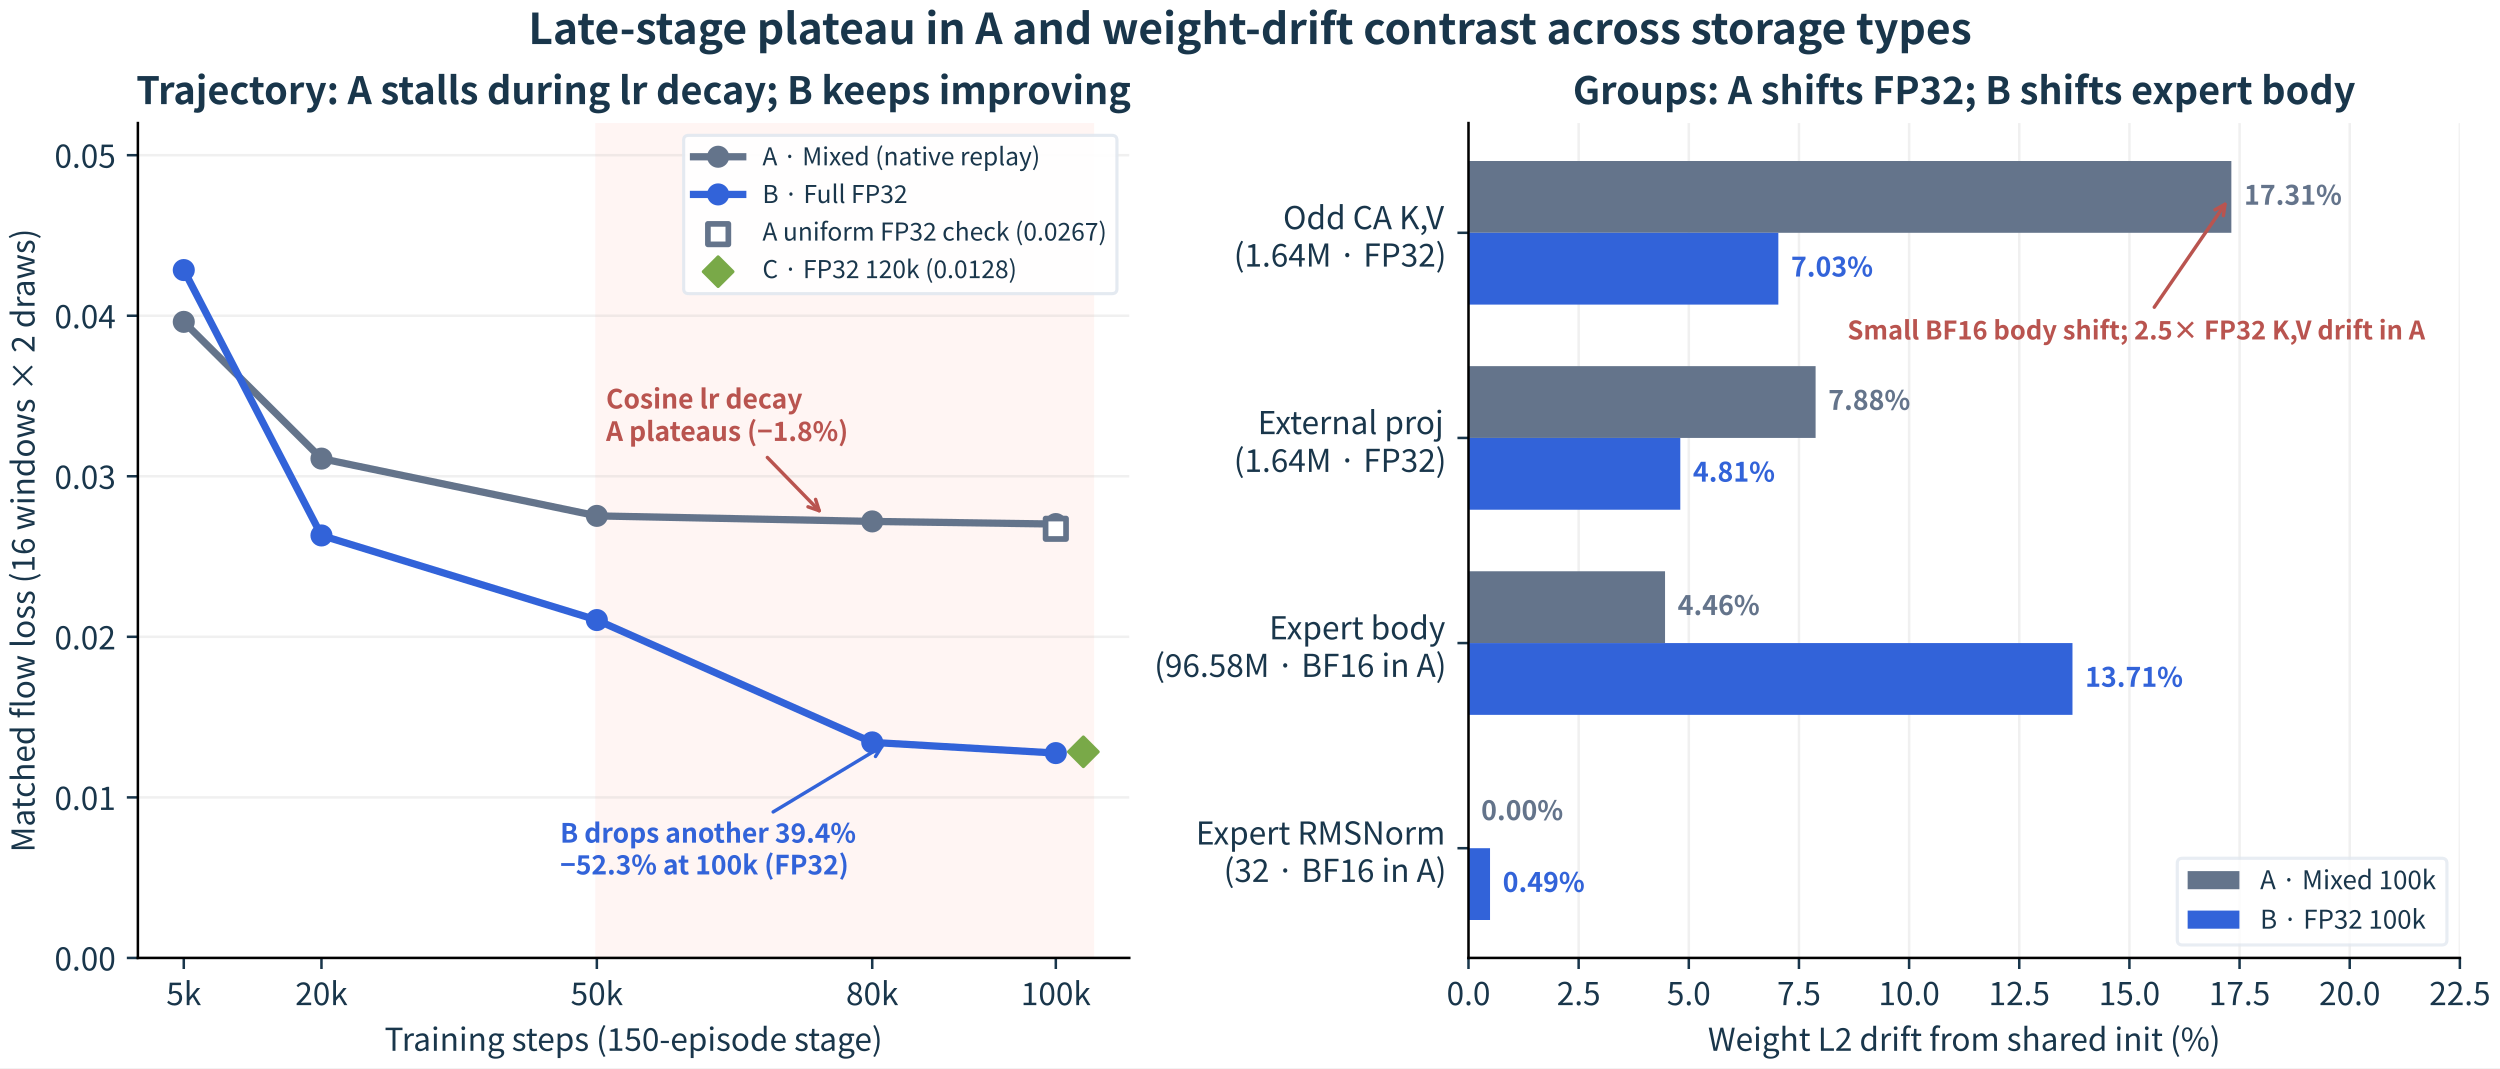
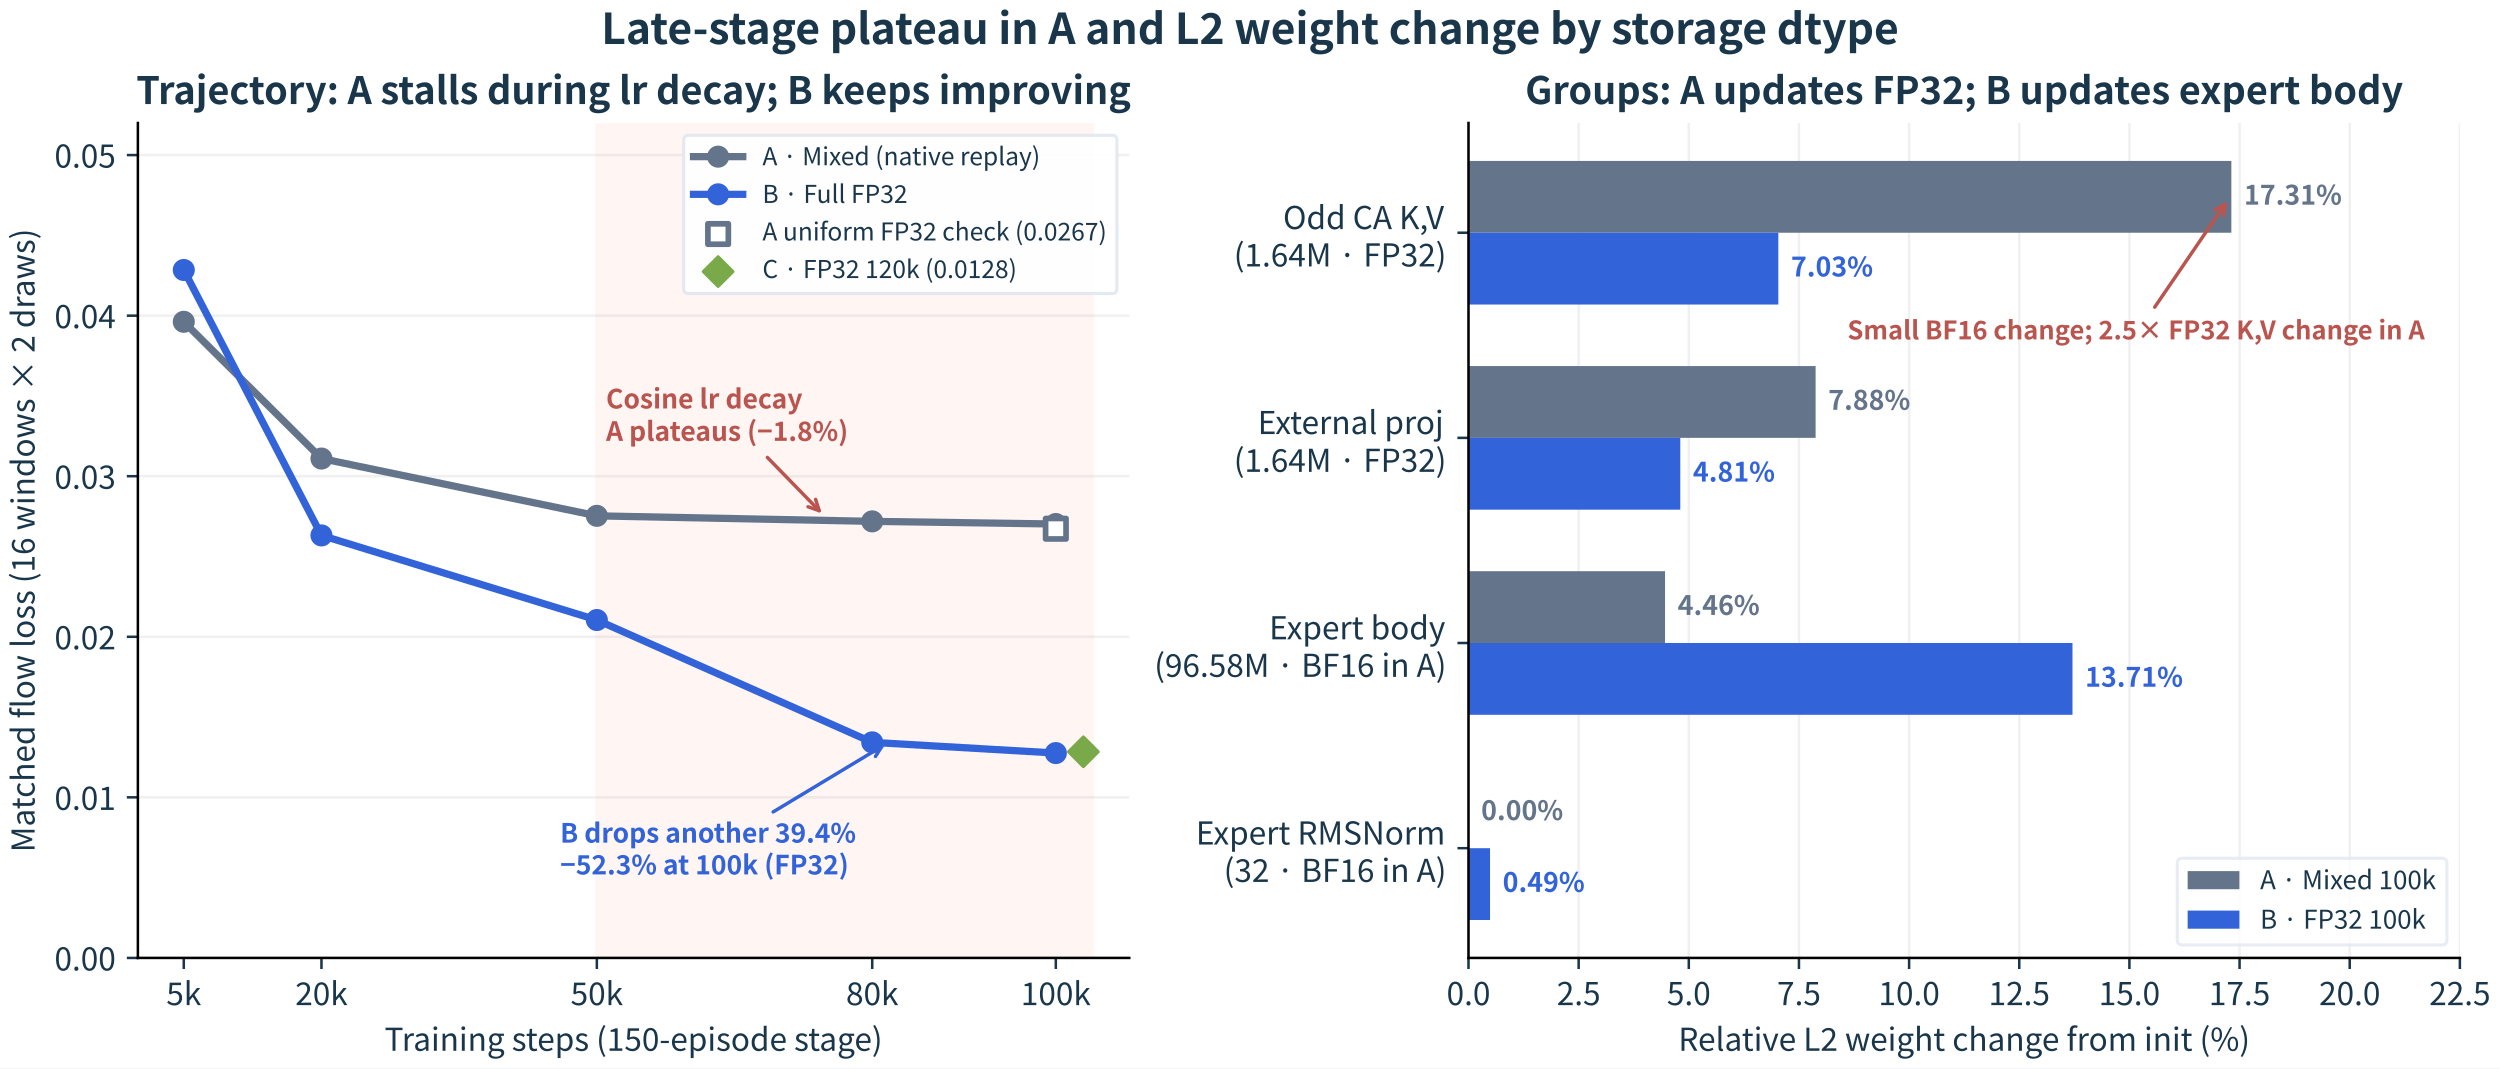
<svg xmlns="http://www.w3.org/2000/svg" xmlns:xlink="http://www.w3.org/1999/xlink" width="792pt" height="338.4pt" viewBox="0 0 792 338.4" version="1.1">
  <defs>
    <style type="text/css">*{stroke-linejoin: round; stroke-linecap: butt}</style>
  </defs>
  <g id="figure_1">
    <g id="patch_1">
      <path d="M 0 338.4 L 792 338.4 L 792 0 L 0 0 z " style="fill: #ffffff" />
    </g>
    <g id="axes_1">
      <g id="patch_2">
-         <path d="M 43.68 303.47 L 357.747 303.47 L 357.747 38.988 L 43.68 38.988 z " style="fill: #ffffff" />
+         <path d="M 43.68 303.47 L 357.747 303.47 L 357.747 38.96 L 43.68 38.96 z " style="fill: #ffffff" />
      </g>
      <g id="patch_3">
-         <path d="M 189.081 303.47 L 346.115 303.47 L 346.115 38.988 L 189.081 38.988 z " clip-path="url(#p2c171b9059)" style="fill: #fff3f1; opacity: 0.85; stroke: #fff3f1; stroke-linejoin: miter" />
+         <path d="M 189.081 303.47 L 346.115 303.47 L 346.115 38.96 L 189.081 38.96 z " clip-path="url(#pf60ce46e0e)" style="fill: #fff3f1; opacity: 0.85; stroke: #fff3f1; stroke-linejoin: miter" />
      </g>
      <g id="matplotlib.axis_1">
        <g id="xtick_1">
          <g id="line2d_1">
            <defs>
              <path id="m39afe4280a" d="M 0 0 L 0 3.5 " style="stroke: #19364b; stroke-width: 0.8" />
            </defs>
            <g>
              <use xlink:href="#m39afe4280a" x="58.22" y="303.47" style="fill: #19364b; stroke: #19364b; stroke-width: 0.8" />
            </g>
          </g>
          <g id="text_1">
            <text style="font-size: 10px; font-family: 'Noto Sans CJK JP', 'DejaVu Sans'; text-anchor: middle; fill: #19364b" x="58.22" y="318.429" transform="rotate(-0 58.22005 318.4294)">5k</text>
          </g>
        </g>
        <g id="xtick_2">
          <g id="line2d_2">
            <g>
              <use xlink:href="#m39afe4280a" x="101.84" y="303.47" style="fill: #19364b; stroke: #19364b; stroke-width: 0.8" />
            </g>
          </g>
          <g id="text_2">
            <text style="font-size: 10px; font-family: 'Noto Sans CJK JP', 'DejaVu Sans'; text-anchor: middle; fill: #19364b" x="101.84" y="318.429" transform="rotate(-0 101.8404 318.4294)">20k</text>
          </g>
        </g>
        <g id="xtick_3">
          <g id="line2d_3">
            <g>
              <use xlink:href="#m39afe4280a" x="189.081" y="303.47" style="fill: #19364b; stroke: #19364b; stroke-width: 0.8" />
            </g>
          </g>
          <g id="text_3">
            <text style="font-size: 10px; font-family: 'Noto Sans CJK JP', 'DejaVu Sans'; text-anchor: middle; fill: #19364b" x="189.081" y="318.429" transform="rotate(-0 189.0812 318.4294)">50k</text>
          </g>
        </g>
        <g id="xtick_4">
          <g id="line2d_4">
            <g>
              <use xlink:href="#m39afe4280a" x="276.322" y="303.47" style="fill: #19364b; stroke: #19364b; stroke-width: 0.8" />
            </g>
          </g>
          <g id="text_4">
            <text style="font-size: 10px; font-family: 'Noto Sans CJK JP', 'DejaVu Sans'; text-anchor: middle; fill: #19364b" x="276.322" y="318.429" transform="rotate(-0 276.3219 318.4294)">80k</text>
          </g>
        </g>
        <g id="xtick_5">
          <g id="line2d_5">
            <g>
              <use xlink:href="#m39afe4280a" x="334.482" y="303.47" style="fill: #19364b; stroke: #19364b; stroke-width: 0.8" />
            </g>
          </g>
          <g id="text_5">
            <text style="font-size: 10px; font-family: 'Noto Sans CJK JP', 'DejaVu Sans'; text-anchor: middle; fill: #19364b" x="334.482" y="318.429" transform="rotate(-0 334.4824 318.4294)">100k</text>
          </g>
        </g>
        <g id="text_6">
          <text style="font-size: 10px; font-family: 'Noto Sans CJK JP', 'DejaVu Sans'; text-anchor: middle; fill: #19364b" x="200.713" y="332.9" transform="rotate(-0 200.7133 332.8998)">Training steps (150-episode stage)</text>
        </g>
      </g>
      <g id="matplotlib.axis_2">
        <g id="ytick_1">
          <g id="line2d_6">
-             <path d="M 43.68 303.47 L 357.747 303.47 " clip-path="url(#p2c171b9059)" style="fill: none; stroke: #b0b0b0; stroke-opacity: 0.18; stroke-width: 0.8; stroke-linecap: square" />
+             <path d="M 43.68 303.47 L 357.747 303.47 " clip-path="url(#pf60ce46e0e)" style="fill: none; stroke: #b0b0b0; stroke-opacity: 0.18; stroke-width: 0.8; stroke-linecap: square" />
          </g>
          <g id="line2d_7">
            <defs>
              <path id="mba439997c4" d="M 0 0 L -3.5 0 " style="stroke: #19364b; stroke-width: 0.8" />
            </defs>
            <g>
              <use xlink:href="#mba439997c4" x="43.68" y="303.47" style="fill: #19364b; stroke: #19364b; stroke-width: 0.8" />
            </g>
          </g>
          <g id="text_7">
            <text style="font-size: 10px; font-family: 'Noto Sans CJK JP', 'DejaVu Sans'; text-anchor: end; fill: #19364b" x="36.68" y="307.45" transform="rotate(-0 36.67993 307.4498)">0.00</text>
          </g>
        </g>
        <g id="ytick_2">
          <g id="line2d_8">
-             <path d="M 43.68 252.608 L 357.747 252.608 " clip-path="url(#p2c171b9059)" style="fill: none; stroke: #b0b0b0; stroke-opacity: 0.18; stroke-width: 0.8; stroke-linecap: square" />
+             <path d="M 43.68 252.603 L 357.747 252.603 " clip-path="url(#pf60ce46e0e)" style="fill: none; stroke: #b0b0b0; stroke-opacity: 0.18; stroke-width: 0.8; stroke-linecap: square" />
          </g>
          <g id="line2d_9">
            <g>
-               <use xlink:href="#mba439997c4" x="43.68" y="252.608" style="fill: #19364b; stroke: #19364b; stroke-width: 0.8" />
+               <use xlink:href="#mba439997c4" x="43.68" y="252.603" style="fill: #19364b; stroke: #19364b; stroke-width: 0.8" />
            </g>
          </g>
          <g id="text_8">
-             <text style="font-size: 10px; font-family: 'Noto Sans CJK JP', 'DejaVu Sans'; text-anchor: end; fill: #19364b" x="36.68" y="256.588" transform="rotate(-0 36.67993 256.5877)">0.01</text>
+             <text style="font-size: 10px; font-family: 'Noto Sans CJK JP', 'DejaVu Sans'; text-anchor: end; fill: #19364b" x="36.68" y="256.582" transform="rotate(-0 36.67993 256.5824)">0.01</text>
          </g>
        </g>
        <g id="ytick_3">
          <g id="line2d_10">
-             <path d="M 43.68 201.746 L 357.747 201.746 " clip-path="url(#p2c171b9059)" style="fill: none; stroke: #b0b0b0; stroke-opacity: 0.18; stroke-width: 0.8; stroke-linecap: square" />
+             <path d="M 43.68 201.735 L 357.747 201.735 " clip-path="url(#pf60ce46e0e)" style="fill: none; stroke: #b0b0b0; stroke-opacity: 0.18; stroke-width: 0.8; stroke-linecap: square" />
          </g>
          <g id="line2d_11">
            <g>
-               <use xlink:href="#mba439997c4" x="43.68" y="201.746" style="fill: #19364b; stroke: #19364b; stroke-width: 0.8" />
+               <use xlink:href="#mba439997c4" x="43.68" y="201.735" style="fill: #19364b; stroke: #19364b; stroke-width: 0.8" />
            </g>
          </g>
          <g id="text_9">
-             <text style="font-size: 10px; font-family: 'Noto Sans CJK JP', 'DejaVu Sans'; text-anchor: end; fill: #19364b" x="36.68" y="205.726" transform="rotate(-0 36.67993 205.7257)">0.02</text>
+             <text style="font-size: 10px; font-family: 'Noto Sans CJK JP', 'DejaVu Sans'; text-anchor: end; fill: #19364b" x="36.68" y="205.715" transform="rotate(-0 36.67993 205.715)">0.02</text>
          </g>
        </g>
        <g id="ytick_4">
          <g id="line2d_12">
-             <path d="M 43.68 150.884 L 357.747 150.884 " clip-path="url(#p2c171b9059)" style="fill: none; stroke: #b0b0b0; stroke-opacity: 0.18; stroke-width: 0.8; stroke-linecap: square" />
+             <path d="M 43.68 150.868 L 357.747 150.868 " clip-path="url(#pf60ce46e0e)" style="fill: none; stroke: #b0b0b0; stroke-opacity: 0.18; stroke-width: 0.8; stroke-linecap: square" />
          </g>
          <g id="line2d_13">
            <g>
-               <use xlink:href="#mba439997c4" x="43.68" y="150.884" style="fill: #19364b; stroke: #19364b; stroke-width: 0.8" />
+               <use xlink:href="#mba439997c4" x="43.68" y="150.868" style="fill: #19364b; stroke: #19364b; stroke-width: 0.8" />
            </g>
          </g>
          <g id="text_10">
-             <text style="font-size: 10px; font-family: 'Noto Sans CJK JP', 'DejaVu Sans'; text-anchor: end; fill: #19364b" x="36.68" y="154.864" transform="rotate(-0 36.67993 154.8637)">0.03</text>
+             <text style="font-size: 10px; font-family: 'Noto Sans CJK JP', 'DejaVu Sans'; text-anchor: end; fill: #19364b" x="36.68" y="154.848" transform="rotate(-0 36.67993 154.8476)">0.03</text>
          </g>
        </g>
        <g id="ytick_5">
          <g id="line2d_14">
-             <path d="M 43.68 100.022 L 357.747 100.022 " clip-path="url(#p2c171b9059)" style="fill: none; stroke: #b0b0b0; stroke-opacity: 0.18; stroke-width: 0.8; stroke-linecap: square" />
+             <path d="M 43.68 100.001 L 357.747 100.001 " clip-path="url(#pf60ce46e0e)" style="fill: none; stroke: #b0b0b0; stroke-opacity: 0.18; stroke-width: 0.8; stroke-linecap: square" />
          </g>
          <g id="line2d_15">
            <g>
-               <use xlink:href="#mba439997c4" x="43.68" y="100.022" style="fill: #19364b; stroke: #19364b; stroke-width: 0.8" />
+               <use xlink:href="#mba439997c4" x="43.68" y="100.001" style="fill: #19364b; stroke: #19364b; stroke-width: 0.8" />
            </g>
          </g>
          <g id="text_11">
-             <text style="font-size: 10px; font-family: 'Noto Sans CJK JP', 'DejaVu Sans'; text-anchor: end; fill: #19364b" x="36.68" y="104.002" transform="rotate(-0 36.67993 104.0017)">0.04</text>
+             <text style="font-size: 10px; font-family: 'Noto Sans CJK JP', 'DejaVu Sans'; text-anchor: end; fill: #19364b" x="36.68" y="103.98" transform="rotate(-0 36.67993 103.9802)">0.04</text>
          </g>
        </g>
        <g id="ytick_6">
          <g id="line2d_16">
-             <path d="M 43.68 49.16 L 357.747 49.16 " clip-path="url(#p2c171b9059)" style="fill: none; stroke: #b0b0b0; stroke-opacity: 0.18; stroke-width: 0.8; stroke-linecap: square" />
+             <path d="M 43.68 49.133 L 357.747 49.133 " clip-path="url(#pf60ce46e0e)" style="fill: none; stroke: #b0b0b0; stroke-opacity: 0.18; stroke-width: 0.8; stroke-linecap: square" />
          </g>
          <g id="line2d_17">
            <g>
-               <use xlink:href="#mba439997c4" x="43.68" y="49.16" style="fill: #19364b; stroke: #19364b; stroke-width: 0.8" />
+               <use xlink:href="#mba439997c4" x="43.68" y="49.133" style="fill: #19364b; stroke: #19364b; stroke-width: 0.8" />
            </g>
          </g>
          <g id="text_12">
-             <text style="font-size: 10px; font-family: 'Noto Sans CJK JP', 'DejaVu Sans'; text-anchor: end; fill: #19364b" x="36.68" y="53.14" transform="rotate(-0 36.67993 53.13969)">0.05</text>
+             <text style="font-size: 10px; font-family: 'Noto Sans CJK JP', 'DejaVu Sans'; text-anchor: end; fill: #19364b" x="36.68" y="53.113" transform="rotate(-0 36.67993 53.11287)">0.05</text>
          </g>
        </g>
        <g id="text_13">
-           <text style="font-size: 10px; font-family: 'Noto Sans CJK JP', 'DejaVu Sans'; text-anchor: middle; fill: #19364b" x="10.96" y="171.229" transform="rotate(-90 10.95961 171.2288)">Matched flow loss (16 windows × 2 draws)</text>
+           <text style="font-size: 10px; font-family: 'Noto Sans CJK JP', 'DejaVu Sans'; text-anchor: middle; fill: #19364b" x="10.96" y="171.215" transform="rotate(-90 10.95961 171.2149)">Matched flow loss (16 windows × 2 draws)</text>
        </g>
      </g>
      <g id="line2d_18">
-         <path d="M 58.22 101.967 L 101.84 145.288 L 189.081 163.433 L 276.322 165.185 L 334.482 166.019 " clip-path="url(#p2c171b9059)" style="fill: none; stroke: #64748b; stroke-width: 2.3; stroke-linecap: square" />
+         <path d="M 58.22 101.946 L 101.84 145.271 L 189.081 163.419 L 276.322 165.17 L 334.482 166.004 " clip-path="url(#pf60ce46e0e)" style="fill: none; stroke: #64748b; stroke-width: 2.3; stroke-linecap: square" />
        <defs>
          <path id="m418921dc8d" d="M 0 3 C 0.796 3 1.559 2.684 2.121 2.121 C 2.684 1.559 3 0.796 3 0 C 3 -0.796 2.684 -1.559 2.121 -2.121 C 1.559 -2.684 0.796 -3 0 -3 C -0.796 -3 -1.559 -2.684 -2.121 -2.121 C -2.684 -1.559 -3 -0.796 -3 0 C -3 0.796 -2.684 1.559 -2.121 2.121 C -1.559 2.684 -0.796 3 0 3 z " style="stroke: #64748b" />
        </defs>
-         <g clip-path="url(#p2c171b9059)">
-           <use xlink:href="#m418921dc8d" x="58.22" y="101.967" style="fill: #64748b; stroke: #64748b" />
-           <use xlink:href="#m418921dc8d" x="101.84" y="145.288" style="fill: #64748b; stroke: #64748b" />
-           <use xlink:href="#m418921dc8d" x="189.081" y="163.433" style="fill: #64748b; stroke: #64748b" />
-           <use xlink:href="#m418921dc8d" x="276.322" y="165.185" style="fill: #64748b; stroke: #64748b" />
-           <use xlink:href="#m418921dc8d" x="334.482" y="166.019" style="fill: #64748b; stroke: #64748b" />
+         <g clip-path="url(#pf60ce46e0e)">
+           <use xlink:href="#m418921dc8d" x="58.22" y="101.946" style="fill: #64748b; stroke: #64748b" />
+           <use xlink:href="#m418921dc8d" x="101.84" y="145.271" style="fill: #64748b; stroke: #64748b" />
+           <use xlink:href="#m418921dc8d" x="189.081" y="163.419" style="fill: #64748b; stroke: #64748b" />
+           <use xlink:href="#m418921dc8d" x="276.322" y="165.17" style="fill: #64748b; stroke: #64748b" />
+           <use xlink:href="#m418921dc8d" x="334.482" y="166.004" style="fill: #64748b; stroke: #64748b" />
        </g>
      </g>
      <g id="line2d_19">
-         <path d="M 58.22 85.555 L 101.84 169.633 L 189.081 196.435 L 276.322 235.191 L 334.482 238.579 " clip-path="url(#p2c171b9059)" style="fill: none; stroke: #3263d9; stroke-width: 2.3; stroke-linecap: square" />
+         <path d="M 58.22 85.532 L 101.84 169.619 L 189.081 196.424 L 276.322 235.183 L 334.482 238.572 " clip-path="url(#pf60ce46e0e)" style="fill: none; stroke: #3263d9; stroke-width: 2.3; stroke-linecap: square" />
        <defs>
          <path id="m91c315c2f6" d="M 0 3 C 0.796 3 1.559 2.684 2.121 2.121 C 2.684 1.559 3 0.796 3 0 C 3 -0.796 2.684 -1.559 2.121 -2.121 C 1.559 -2.684 0.796 -3 0 -3 C -0.796 -3 -1.559 -2.684 -2.121 -2.121 C -2.684 -1.559 -3 -0.796 -3 0 C -3 0.796 -2.684 1.559 -2.121 2.121 C -1.559 2.684 -0.796 3 0 3 z " style="stroke: #3263d9" />
        </defs>
-         <g clip-path="url(#p2c171b9059)">
-           <use xlink:href="#m91c315c2f6" x="58.22" y="85.555" style="fill: #3263d9; stroke: #3263d9" />
-           <use xlink:href="#m91c315c2f6" x="101.84" y="169.633" style="fill: #3263d9; stroke: #3263d9" />
-           <use xlink:href="#m91c315c2f6" x="189.081" y="196.435" style="fill: #3263d9; stroke: #3263d9" />
-           <use xlink:href="#m91c315c2f6" x="276.322" y="235.191" style="fill: #3263d9; stroke: #3263d9" />
-           <use xlink:href="#m91c315c2f6" x="334.482" y="238.579" style="fill: #3263d9; stroke: #3263d9" />
+         <g clip-path="url(#pf60ce46e0e)">
+           <use xlink:href="#m91c315c2f6" x="58.22" y="85.532" style="fill: #3263d9; stroke: #3263d9" />
+           <use xlink:href="#m91c315c2f6" x="101.84" y="169.619" style="fill: #3263d9; stroke: #3263d9" />
+           <use xlink:href="#m91c315c2f6" x="189.081" y="196.424" style="fill: #3263d9; stroke: #3263d9" />
+           <use xlink:href="#m91c315c2f6" x="276.322" y="235.183" style="fill: #3263d9; stroke: #3263d9" />
+           <use xlink:href="#m91c315c2f6" x="334.482" y="238.572" style="fill: #3263d9; stroke: #3263d9" />
        </g>
      </g>
      <g id="patch_4">
-         <path d="M 43.68 303.47 L 43.68 38.988 " style="fill: none; stroke: #000000; stroke-width: 0.8; stroke-linejoin: miter; stroke-linecap: square" />
+         <path d="M 43.68 303.47 L 43.68 38.96 " style="fill: none; stroke: #000000; stroke-width: 0.8; stroke-linejoin: miter; stroke-linecap: square" />
      </g>
      <g id="patch_5">
        <path d="M 43.68 303.47 L 357.747 303.47 " style="fill: none; stroke: #000000; stroke-width: 0.8; stroke-linejoin: miter; stroke-linecap: square" />
      </g>
      <g id="patch_6">
-         <path d="M 243.105 144.931 Q 251.744 153.802 259.526 161.792 " style="fill: none; stroke: #b9544f; stroke-width: 1.1; stroke-linecap: round" />
-         <path d="M 258.385 158.213 L 259.526 161.792 L 255.978 160.557 " style="fill: none; stroke: #b9544f; stroke-width: 1.1; stroke-linecap: round" />
+         <path d="M 243.105 144.915 Q 251.744 153.787 259.526 161.777 " style="fill: none; stroke: #b9544f; stroke-width: 1.1; stroke-linecap: round" />
+         <path d="M 258.386 158.198 L 259.526 161.777 L 255.978 160.542 " style="fill: none; stroke: #b9544f; stroke-width: 1.1; stroke-linecap: round" />
      </g>
      <g id="text_14">
-         <text style="font-weight: 600; font-size: 8.4px; font-family: 'Noto Sans CJK JP', 'DejaVu Sans'; fill: #b9544f" transform="translate(191.9892 129.4159)">Cosine lr decay</text>
-         <text style="font-weight: 600; font-size: 8.4px; font-family: 'Noto Sans CJK JP', 'DejaVu Sans'; fill: #b9544f" transform="translate(191.9892 139.6944)">A plateaus (−1.8%)</text>
+         <text style="font-weight: 600; font-size: 8.4px; font-family: 'Noto Sans CJK JP', 'DejaVu Sans'; fill: #b9544f" transform="translate(191.9892 129.3987)">Cosine lr decay</text>
+         <text style="font-weight: 600; font-size: 8.4px; font-family: 'Noto Sans CJK JP', 'DejaVu Sans'; fill: #b9544f" transform="translate(191.9892 139.6771)">A plateaus (−1.8%)</text>
      </g>
      <g id="patch_7">
-         <path d="M 244.946 257.214 Q 262.685 246.526 279.371 236.474 " style="fill: none; stroke: #3263d9; stroke-width: 1.1; stroke-linecap: round" />
-         <path d="M 275.626 236.769 L 279.371 236.474 L 277.36 239.647 " style="fill: none; stroke: #3263d9; stroke-width: 1.1; stroke-linecap: round" />
+         <path d="M 244.94 257.213 Q 262.682 246.523 279.37 236.467 " style="fill: none; stroke: #3263d9; stroke-width: 1.1; stroke-linecap: round" />
+         <path d="M 275.625 236.762 L 279.37 236.467 L 277.36 239.64 " style="fill: none; stroke: #3263d9; stroke-width: 1.1; stroke-linecap: round" />
      </g>
      <g id="text_15">
-         <text style="font-weight: 600; font-size: 8.4px; font-family: 'Noto Sans CJK JP', 'DejaVu Sans'; fill: #3263d9" transform="translate(177.4491 266.9502)">B drops another 39.4%</text>
-         <text style="font-weight: 600; font-size: 8.4px; font-family: 'Noto Sans CJK JP', 'DejaVu Sans'; fill: #3263d9" transform="translate(177.4491 277.0218)">−52.3% at 100k (FP32)</text>
+         <text style="font-weight: 600; font-size: 8.4px; font-family: 'Noto Sans CJK JP', 'DejaVu Sans'; fill: #3263d9" transform="translate(177.4491 266.9474)">B drops another 39.4%</text>
+         <text style="font-weight: 600; font-size: 8.4px; font-family: 'Noto Sans CJK JP', 'DejaVu Sans'; fill: #3263d9" transform="translate(177.4491 277.019)">−52.3% at 100k (FP32)</text>
      </g>
      <g id="text_16">
-         <text style="font-weight: 600; font-size: 12px; font-family: 'Noto Sans CJK JP', 'DejaVu Sans'; text-anchor: middle; fill: #19364b" x="200.713" y="32.988" transform="rotate(-0 200.7133 32.98759)">Trajectory: A stalls during lr decay; B keeps improving</text>
+         <text style="font-weight: 600; font-size: 12px; font-family: 'Noto Sans CJK JP', 'DejaVu Sans'; text-anchor: middle; fill: #19364b" x="200.713" y="32.96" transform="rotate(-0 200.7133 32.9597)">Trajectory: A stalls during lr decay; B keeps improving</text>
      </g>
      <g id="PathCollection_1">
        <defs>
          <path id="m9188ea9fad" d="M -3.24 3.24 L 3.24 3.24 L 3.24 -3.24 L -3.24 -3.24 z " style="stroke: #64748b; stroke-width: 1.8" />
        </defs>
-         <g clip-path="url(#p2c171b9059)">
-           <use xlink:href="#m9188ea9fad" x="334.482" y="167.516" style="fill: #ffffff; stroke: #64748b; stroke-width: 1.8" />
+         <g clip-path="url(#pf60ce46e0e)">
+           <use xlink:href="#m9188ea9fad" x="334.482" y="167.501" style="fill: #ffffff; stroke: #64748b; stroke-width: 1.8" />
        </g>
      </g>
      <g id="PathCollection_2">
        <defs>
          <path id="mdaa81ff607" d="M -0 4.69 L 4.69 0 L 0 -4.69 L -4.69 -0 z " style="stroke: #79a948" />
        </defs>
-         <g clip-path="url(#p2c171b9059)">
-           <use xlink:href="#mdaa81ff607" x="343.207" y="238.172" style="fill: #79a948; stroke: #79a948" />
+         <g clip-path="url(#pf60ce46e0e)">
+           <use xlink:href="#mdaa81ff607" x="343.207" y="238.165" style="fill: #79a948; stroke: #79a948" />
        </g>
      </g>
      <g id="legend_1">
        <g id="patch_8">
-           <path d="M 218.141 93.018 L 352.287 93.018 Q 353.847 93.018 353.847 91.458 L 353.847 44.448 Q 353.847 42.888 352.287 42.888 L 218.141 42.888 Q 216.581 42.888 216.581 44.448 L 216.581 91.458 Q 216.581 93.018 218.141 93.018 z " style="fill: #ffffff; opacity: 0.92; stroke: #e2e8f0; stroke-linejoin: miter" />
+           <path d="M 218.141 92.991 L 352.287 92.991 Q 353.847 92.991 353.847 91.431 L 353.847 44.42 Q 353.847 42.86 352.287 42.86 L 218.141 42.86 Q 216.581 42.86 216.581 44.42 L 216.581 91.431 Q 216.581 92.991 218.141 92.991 z " style="fill: #ffffff; opacity: 0.92; stroke: #e2e8f0; stroke-linejoin: miter" />
        </g>
        <g id="line2d_20">
-           <path d="M 219.701 49.658 L 227.501 49.658 L 235.301 49.658 " style="fill: none; stroke: #64748b; stroke-width: 2.3; stroke-linecap: square" />
+           <path d="M 219.701 49.63 L 227.501 49.63 L 235.301 49.63 " style="fill: none; stroke: #64748b; stroke-width: 2.3; stroke-linecap: square" />
          <g>
-             <use xlink:href="#m418921dc8d" x="227.501" y="49.658" style="fill: #64748b; stroke: #64748b" />
+             <use xlink:href="#m418921dc8d" x="227.501" y="49.63" style="fill: #64748b; stroke: #64748b" />
          </g>
        </g>
        <g id="text_17">
-           <text style="font-size: 7.8px; font-family: 'Noto Sans CJK JP', 'DejaVu Sans'; text-anchor: start; fill: #19364b" x="241.541" y="52.388" transform="rotate(-0 241.5413 52.38775)">A · Mixed (native replay)</text>
+           <text style="font-size: 7.8px; font-family: 'Noto Sans CJK JP', 'DejaVu Sans'; text-anchor: start; fill: #19364b" x="241.541" y="52.36" transform="rotate(-0 241.5413 52.35986)">A · Mixed (native replay)</text>
        </g>
        <g id="line2d_21">
-           <path d="M 219.701 61.592 L 227.501 61.592 L 235.301 61.592 " style="fill: none; stroke: #3263d9; stroke-width: 2.3; stroke-linecap: square" />
+           <path d="M 219.701 61.564 L 227.501 61.564 L 235.301 61.564 " style="fill: none; stroke: #3263d9; stroke-width: 2.3; stroke-linecap: square" />
          <g>
-             <use xlink:href="#m91c315c2f6" x="227.501" y="61.592" style="fill: #3263d9; stroke: #3263d9" />
+             <use xlink:href="#m91c315c2f6" x="227.501" y="61.564" style="fill: #3263d9; stroke: #3263d9" />
          </g>
        </g>
        <g id="text_18">
-           <text style="font-size: 7.8px; font-family: 'Noto Sans CJK JP', 'DejaVu Sans'; text-anchor: start; fill: #19364b" x="241.541" y="64.322" transform="rotate(-0 241.5413 64.32175)">B · Full FP32</text>
+           <text style="font-size: 7.8px; font-family: 'Noto Sans CJK JP', 'DejaVu Sans'; text-anchor: start; fill: #19364b" x="241.541" y="64.294" transform="rotate(-0 241.5413 64.29386)">B · Full FP32</text>
        </g>
        <g id="PathCollection_3">
          <g>
-             <use xlink:href="#m9188ea9fad" x="227.501" y="74.169" style="fill: #ffffff; stroke: #64748b; stroke-width: 1.8" />
+             <use xlink:href="#m9188ea9fad" x="227.501" y="74.141" style="fill: #ffffff; stroke: #64748b; stroke-width: 1.8" />
          </g>
        </g>
        <g id="text_19">
-           <text style="font-size: 7.8px; font-family: 'Noto Sans CJK JP', 'DejaVu Sans'; text-anchor: start; fill: #19364b" x="241.541" y="76.217" transform="rotate(-0 241.5413 76.21675)">A uniform FP32 check (0.0267)</text>
+           <text style="font-size: 7.8px; font-family: 'Noto Sans CJK JP', 'DejaVu Sans'; text-anchor: start; fill: #19364b" x="241.541" y="76.189" transform="rotate(-0 241.5413 76.18886)">A uniform FP32 check (0.0267)</text>
        </g>
        <g id="PathCollection_4">
          <g>
-             <use xlink:href="#mdaa81ff607" x="227.501" y="86.064" style="fill: #79a948; stroke: #79a948" />
+             <use xlink:href="#mdaa81ff607" x="227.501" y="86.036" style="fill: #79a948; stroke: #79a948" />
          </g>
        </g>
        <g id="text_20">
-           <text style="font-size: 7.8px; font-family: 'Noto Sans CJK JP', 'DejaVu Sans'; text-anchor: start; fill: #19364b" x="241.541" y="88.112" transform="rotate(-0 241.5413 88.11175)">C · FP32 120k (0.0128)</text>
+           <text style="font-size: 7.8px; font-family: 'Noto Sans CJK JP', 'DejaVu Sans'; text-anchor: start; fill: #19364b" x="241.541" y="88.084" transform="rotate(-0 241.5413 88.08386)">C · FP32 120k (0.0128)</text>
        </g>
      </g>
    </g>
    <g id="axes_2">
      <g id="patch_9">
-         <path d="M 465.218 303.47 L 779.285 303.47 L 779.285 38.988 L 465.218 38.988 z " style="fill: #ffffff" />
+         <path d="M 465.218 303.47 L 779.285 303.47 L 779.285 38.96 L 465.218 38.96 z " style="fill: #ffffff" />
      </g>
      <g id="matplotlib.axis_3">
        <g id="xtick_6">
          <g id="line2d_22">
-             <path d="M 465.218 303.47 L 465.218 38.988 " clip-path="url(#p8876cf1294)" style="fill: none; stroke: #b0b0b0; stroke-opacity: 0.18; stroke-width: 0.8; stroke-linecap: square" />
+             <path d="M 465.218 303.47 L 465.218 38.96 " clip-path="url(#pf26ac70e35)" style="fill: none; stroke: #b0b0b0; stroke-opacity: 0.18; stroke-width: 0.8; stroke-linecap: square" />
          </g>
          <g id="line2d_23">
            <g>
              <use xlink:href="#m39afe4280a" x="465.218" y="303.47" style="fill: #19364b; stroke: #19364b; stroke-width: 0.8" />
            </g>
          </g>
          <g id="text_21">
            <text style="font-size: 10px; font-family: 'Noto Sans CJK JP', 'DejaVu Sans'; text-anchor: middle; fill: #19364b" x="465.218" y="318.429" transform="rotate(-0 465.2182 318.4294)">0.0</text>
          </g>
        </g>
        <g id="xtick_7">
          <g id="line2d_24">
-             <path d="M 500.115 303.47 L 500.115 38.988 " clip-path="url(#p8876cf1294)" style="fill: none; stroke: #b0b0b0; stroke-opacity: 0.18; stroke-width: 0.8; stroke-linecap: square" />
+             <path d="M 500.115 303.47 L 500.115 38.96 " clip-path="url(#pf26ac70e35)" style="fill: none; stroke: #b0b0b0; stroke-opacity: 0.18; stroke-width: 0.8; stroke-linecap: square" />
          </g>
          <g id="line2d_25">
            <g>
              <use xlink:href="#m39afe4280a" x="500.115" y="303.47" style="fill: #19364b; stroke: #19364b; stroke-width: 0.8" />
            </g>
          </g>
          <g id="text_22">
            <text style="font-size: 10px; font-family: 'Noto Sans CJK JP', 'DejaVu Sans'; text-anchor: middle; fill: #19364b" x="500.115" y="318.429" transform="rotate(-0 500.1145 318.4294)">2.5</text>
          </g>
        </g>
        <g id="xtick_8">
          <g id="line2d_26">
-             <path d="M 535.011 303.47 L 535.011 38.988 " clip-path="url(#p8876cf1294)" style="fill: none; stroke: #b0b0b0; stroke-opacity: 0.18; stroke-width: 0.8; stroke-linecap: square" />
+             <path d="M 535.011 303.47 L 535.011 38.96 " clip-path="url(#pf26ac70e35)" style="fill: none; stroke: #b0b0b0; stroke-opacity: 0.18; stroke-width: 0.8; stroke-linecap: square" />
          </g>
          <g id="line2d_27">
            <g>
              <use xlink:href="#m39afe4280a" x="535.011" y="303.47" style="fill: #19364b; stroke: #19364b; stroke-width: 0.8" />
            </g>
          </g>
          <g id="text_23">
            <text style="font-size: 10px; font-family: 'Noto Sans CJK JP', 'DejaVu Sans'; text-anchor: middle; fill: #19364b" x="535.011" y="318.429" transform="rotate(-0 535.0108 318.4294)">5.0</text>
          </g>
        </g>
        <g id="xtick_9">
          <g id="line2d_28">
-             <path d="M 569.907 303.47 L 569.907 38.988 " clip-path="url(#p8876cf1294)" style="fill: none; stroke: #b0b0b0; stroke-opacity: 0.18; stroke-width: 0.8; stroke-linecap: square" />
+             <path d="M 569.907 303.47 L 569.907 38.96 " clip-path="url(#pf26ac70e35)" style="fill: none; stroke: #b0b0b0; stroke-opacity: 0.18; stroke-width: 0.8; stroke-linecap: square" />
          </g>
          <g id="line2d_29">
            <g>
              <use xlink:href="#m39afe4280a" x="569.907" y="303.47" style="fill: #19364b; stroke: #19364b; stroke-width: 0.8" />
            </g>
          </g>
          <g id="text_24">
            <text style="font-size: 10px; font-family: 'Noto Sans CJK JP', 'DejaVu Sans'; text-anchor: middle; fill: #19364b" x="569.907" y="318.429" transform="rotate(-0 569.9071 318.4294)">7.5</text>
          </g>
        </g>
        <g id="xtick_10">
          <g id="line2d_30">
-             <path d="M 604.803 303.47 L 604.803 38.988 " clip-path="url(#p8876cf1294)" style="fill: none; stroke: #b0b0b0; stroke-opacity: 0.18; stroke-width: 0.8; stroke-linecap: square" />
+             <path d="M 604.803 303.47 L 604.803 38.96 " clip-path="url(#pf26ac70e35)" style="fill: none; stroke: #b0b0b0; stroke-opacity: 0.18; stroke-width: 0.8; stroke-linecap: square" />
          </g>
          <g id="line2d_31">
            <g>
              <use xlink:href="#m39afe4280a" x="604.803" y="303.47" style="fill: #19364b; stroke: #19364b; stroke-width: 0.8" />
            </g>
          </g>
          <g id="text_25">
            <text style="font-size: 10px; font-family: 'Noto Sans CJK JP', 'DejaVu Sans'; text-anchor: middle; fill: #19364b" x="604.803" y="318.429" transform="rotate(-0 604.8034 318.4294)">10.0</text>
          </g>
        </g>
        <g id="xtick_11">
          <g id="line2d_32">
-             <path d="M 639.7 303.47 L 639.7 38.988 " clip-path="url(#p8876cf1294)" style="fill: none; stroke: #b0b0b0; stroke-opacity: 0.18; stroke-width: 0.8; stroke-linecap: square" />
+             <path d="M 639.7 303.47 L 639.7 38.96 " clip-path="url(#pf26ac70e35)" style="fill: none; stroke: #b0b0b0; stroke-opacity: 0.18; stroke-width: 0.8; stroke-linecap: square" />
          </g>
          <g id="line2d_33">
            <g>
              <use xlink:href="#m39afe4280a" x="639.7" y="303.47" style="fill: #19364b; stroke: #19364b; stroke-width: 0.8" />
            </g>
          </g>
          <g id="text_26">
            <text style="font-size: 10px; font-family: 'Noto Sans CJK JP', 'DejaVu Sans'; text-anchor: middle; fill: #19364b" x="639.7" y="318.429" transform="rotate(-0 639.6997 318.4294)">12.5</text>
          </g>
        </g>
        <g id="xtick_12">
          <g id="line2d_34">
-             <path d="M 674.596 303.47 L 674.596 38.988 " clip-path="url(#p8876cf1294)" style="fill: none; stroke: #b0b0b0; stroke-opacity: 0.18; stroke-width: 0.8; stroke-linecap: square" />
+             <path d="M 674.596 303.47 L 674.596 38.96 " clip-path="url(#pf26ac70e35)" style="fill: none; stroke: #b0b0b0; stroke-opacity: 0.18; stroke-width: 0.8; stroke-linecap: square" />
          </g>
          <g id="line2d_35">
            <g>
              <use xlink:href="#m39afe4280a" x="674.596" y="303.47" style="fill: #19364b; stroke: #19364b; stroke-width: 0.8" />
            </g>
          </g>
          <g id="text_27">
            <text style="font-size: 10px; font-family: 'Noto Sans CJK JP', 'DejaVu Sans'; text-anchor: middle; fill: #19364b" x="674.596" y="318.429" transform="rotate(-0 674.596 318.4294)">15.0</text>
          </g>
        </g>
        <g id="xtick_13">
          <g id="line2d_36">
-             <path d="M 709.492 303.47 L 709.492 38.988 " clip-path="url(#p8876cf1294)" style="fill: none; stroke: #b0b0b0; stroke-opacity: 0.18; stroke-width: 0.8; stroke-linecap: square" />
+             <path d="M 709.492 303.47 L 709.492 38.96 " clip-path="url(#pf26ac70e35)" style="fill: none; stroke: #b0b0b0; stroke-opacity: 0.18; stroke-width: 0.8; stroke-linecap: square" />
          </g>
          <g id="line2d_37">
            <g>
              <use xlink:href="#m39afe4280a" x="709.492" y="303.47" style="fill: #19364b; stroke: #19364b; stroke-width: 0.8" />
            </g>
          </g>
          <g id="text_28">
            <text style="font-size: 10px; font-family: 'Noto Sans CJK JP', 'DejaVu Sans'; text-anchor: middle; fill: #19364b" x="709.492" y="318.429" transform="rotate(-0 709.4923 318.4294)">17.5</text>
          </g>
        </g>
        <g id="xtick_14">
          <g id="line2d_38">
-             <path d="M 744.389 303.47 L 744.389 38.988 " clip-path="url(#p8876cf1294)" style="fill: none; stroke: #b0b0b0; stroke-opacity: 0.18; stroke-width: 0.8; stroke-linecap: square" />
+             <path d="M 744.389 303.47 L 744.389 38.96 " clip-path="url(#pf26ac70e35)" style="fill: none; stroke: #b0b0b0; stroke-opacity: 0.18; stroke-width: 0.8; stroke-linecap: square" />
          </g>
          <g id="line2d_39">
            <g>
              <use xlink:href="#m39afe4280a" x="744.389" y="303.47" style="fill: #19364b; stroke: #19364b; stroke-width: 0.8" />
            </g>
          </g>
          <g id="text_29">
            <text style="font-size: 10px; font-family: 'Noto Sans CJK JP', 'DejaVu Sans'; text-anchor: middle; fill: #19364b" x="744.389" y="318.429" transform="rotate(-0 744.3886 318.4294)">20.0</text>
          </g>
        </g>
        <g id="xtick_15">
          <g id="line2d_40">
-             <path d="M 779.285 303.47 L 779.285 38.988 " clip-path="url(#p8876cf1294)" style="fill: none; stroke: #b0b0b0; stroke-opacity: 0.18; stroke-width: 0.8; stroke-linecap: square" />
+             <path d="M 779.285 303.47 L 779.285 38.96 " clip-path="url(#pf26ac70e35)" style="fill: none; stroke: #b0b0b0; stroke-opacity: 0.18; stroke-width: 0.8; stroke-linecap: square" />
          </g>
          <g id="line2d_41">
            <g>
              <use xlink:href="#m39afe4280a" x="779.285" y="303.47" style="fill: #19364b; stroke: #19364b; stroke-width: 0.8" />
            </g>
          </g>
          <g id="text_30">
            <text style="font-size: 10px; font-family: 'Noto Sans CJK JP', 'DejaVu Sans'; text-anchor: middle; fill: #19364b" x="779.285" y="318.429" transform="rotate(-0 779.2849 318.4294)">22.5</text>
          </g>
        </g>
        <g id="text_31">
-           <text style="font-size: 10px; font-family: 'Noto Sans CJK JP', 'DejaVu Sans'; text-anchor: middle; fill: #19364b" x="622.252" y="332.9" transform="rotate(-0 622.2516 332.8998)">Weight L2 drift from shared init (%)</text>
+           <text style="font-size: 10px; font-family: 'Noto Sans CJK JP', 'DejaVu Sans'; text-anchor: middle; fill: #19364b" x="622.252" y="332.9" transform="rotate(-0 622.2516 332.8998)">Relative L2 weight change from init (%)</text>
        </g>
      </g>
      <g id="matplotlib.axis_4">
        <g id="ytick_7">
          <g id="line2d_42">
            <g>
-               <use xlink:href="#mba439997c4" x="465.218" y="268.704" style="fill: #19364b; stroke: #19364b; stroke-width: 0.8" />
+               <use xlink:href="#mba439997c4" x="465.218" y="268.7" style="fill: #19364b; stroke: #19364b; stroke-width: 0.8" />
            </g>
          </g>
          <g id="text_32">
-             <text style="font-size: 10px; font-family: 'Noto Sans CJK JP', 'DejaVu Sans'; fill: #19364b" transform="translate(378.8588 267.5586)">Expert RMSNorm</text>
-             <text style="font-size: 10px; font-family: 'Noto Sans CJK JP', 'DejaVu Sans'; fill: #19364b" transform="translate(387.6666 279.4005)">(32 · BF16 in A)</text>
+             <text style="font-size: 10px; font-family: 'Noto Sans CJK JP', 'DejaVu Sans'; fill: #19364b" transform="translate(378.8588 267.555)">Expert RMSNorm</text>
+             <text style="font-size: 10px; font-family: 'Noto Sans CJK JP', 'DejaVu Sans'; fill: #19364b" transform="translate(387.6666 279.3968)">(32 · BF16 in A)</text>
          </g>
        </g>
        <g id="ytick_8">
          <g id="line2d_43">
            <g>
-               <use xlink:href="#mba439997c4" x="465.218" y="203.721" style="fill: #19364b; stroke: #19364b; stroke-width: 0.8" />
+               <use xlink:href="#mba439997c4" x="465.218" y="203.71" style="fill: #19364b; stroke: #19364b; stroke-width: 0.8" />
            </g>
          </g>
          <g id="text_33">
-             <text style="font-size: 10px; font-family: 'Noto Sans CJK JP', 'DejaVu Sans'; fill: #19364b" transform="translate(402.0682 202.5502)">Expert body</text>
-             <text style="font-size: 10px; font-family: 'Noto Sans CJK JP', 'DejaVu Sans'; fill: #19364b" transform="translate(365.6666 214.4421)">(96.58M · BF16 in A)</text>
+             <text style="font-size: 10px; font-family: 'Noto Sans CJK JP', 'DejaVu Sans'; fill: #19364b" transform="translate(402.0682 202.5397)">Expert body</text>
+             <text style="font-size: 10px; font-family: 'Noto Sans CJK JP', 'DejaVu Sans'; fill: #19364b" transform="translate(365.6666 214.4316)">(96.58M · BF16 in A)</text>
          </g>
        </g>
        <g id="ytick_9">
          <g id="line2d_44">
            <g>
-               <use xlink:href="#mba439997c4" x="465.218" y="138.737" style="fill: #19364b; stroke: #19364b; stroke-width: 0.8" />
+               <use xlink:href="#mba439997c4" x="465.218" y="138.72" style="fill: #19364b; stroke: #19364b; stroke-width: 0.8" />
            </g>
          </g>
          <g id="text_34">
-             <text style="font-size: 10px; font-family: 'Noto Sans CJK JP', 'DejaVu Sans'; fill: #19364b" transform="translate(398.4573 137.527)">External proj</text>
-             <text style="font-size: 10px; font-family: 'Noto Sans CJK JP', 'DejaVu Sans'; fill: #19364b" transform="translate(390.8682 149.4985)">(1.64M · FP32)</text>
+             <text style="font-size: 10px; font-family: 'Noto Sans CJK JP', 'DejaVu Sans'; fill: #19364b" transform="translate(398.4573 137.5096)">External proj</text>
+             <text style="font-size: 10px; font-family: 'Noto Sans CJK JP', 'DejaVu Sans'; fill: #19364b" transform="translate(390.8682 149.4812)">(1.64M · FP32)</text>
          </g>
        </g>
        <g id="ytick_10">
          <g id="line2d_45">
            <g>
-               <use xlink:href="#mba439997c4" x="465.218" y="73.754" style="fill: #19364b; stroke: #19364b; stroke-width: 0.8" />
+               <use xlink:href="#mba439997c4" x="465.218" y="73.729" style="fill: #19364b; stroke: #19364b; stroke-width: 0.8" />
            </g>
          </g>
          <g id="text_35">
-             <text style="font-size: 10px; font-family: 'Noto Sans CJK JP', 'DejaVu Sans'; fill: #19364b" transform="translate(406.4682 72.60841)">Odd CA K,V</text>
-             <text style="font-size: 10px; font-family: 'Noto Sans CJK JP', 'DejaVu Sans'; fill: #19364b" transform="translate(390.8682 84.45028)">(1.64M · FP32)</text>
+             <text style="font-size: 10px; font-family: 'Noto Sans CJK JP', 'DejaVu Sans'; fill: #19364b" transform="translate(406.4682 72.58418)">Odd CA K,V</text>
+             <text style="font-size: 10px; font-family: 'Noto Sans CJK JP', 'DejaVu Sans'; fill: #19364b" transform="translate(390.8682 84.42606)">(1.64M · FP32)</text>
          </g>
        </g>
      </g>
      <g id="patch_10">
-         <path d="M 465.218 268.704 L 465.218 268.704 L 465.218 245.96 L 465.218 245.96 z " clip-path="url(#p8876cf1294)" style="fill: #64748b" />
+         <path d="M 465.218 268.7 L 465.218 268.7 L 465.218 245.954 L 465.218 245.954 z " clip-path="url(#pf26ac70e35)" style="fill: #64748b" />
      </g>
      <g id="patch_11">
-         <path d="M 465.218 203.721 L 527.485 203.721 L 527.485 180.976 L 465.218 180.976 z " clip-path="url(#p8876cf1294)" style="fill: #64748b" />
+         <path d="M 465.218 203.71 L 527.485 203.71 L 527.485 180.963 L 465.218 180.963 z " clip-path="url(#pf26ac70e35)" style="fill: #64748b" />
      </g>
      <g id="patch_12">
-         <path d="M 465.218 138.737 L 575.185 138.737 L 575.185 115.993 L 465.218 115.993 z " clip-path="url(#p8876cf1294)" style="fill: #64748b" />
+         <path d="M 465.218 138.72 L 575.185 138.72 L 575.185 115.973 L 465.218 115.973 z " clip-path="url(#pf26ac70e35)" style="fill: #64748b" />
      </g>
      <g id="patch_13">
-         <path d="M 465.218 73.754 L 706.893 73.754 L 706.893 51.01 L 465.218 51.01 z " clip-path="url(#p8876cf1294)" style="fill: #64748b" />
+         <path d="M 465.218 73.729 L 706.893 73.729 L 706.893 50.983 L 465.218 50.983 z " clip-path="url(#pf26ac70e35)" style="fill: #64748b" />
      </g>
      <g id="patch_14">
-         <path d="M 465.218 291.448 L 472.043 291.448 L 472.043 268.704 L 465.218 268.704 z " clip-path="url(#p8876cf1294)" style="fill: #3263d9" />
+         <path d="M 465.218 291.447 L 472.043 291.447 L 472.043 268.7 L 465.218 268.7 z " clip-path="url(#pf26ac70e35)" style="fill: #3263d9" />
      </g>
      <g id="patch_15">
-         <path d="M 465.218 226.465 L 656.562 226.465 L 656.562 203.721 L 465.218 203.721 z " clip-path="url(#p8876cf1294)" style="fill: #3263d9" />
+         <path d="M 465.218 226.457 L 656.562 226.457 L 656.562 203.71 L 465.218 203.71 z " clip-path="url(#pf26ac70e35)" style="fill: #3263d9" />
      </g>
      <g id="patch_16">
-         <path d="M 465.218 161.481 L 532.318 161.481 L 532.318 138.737 L 465.218 138.737 z " clip-path="url(#p8876cf1294)" style="fill: #3263d9" />
+         <path d="M 465.218 161.466 L 532.318 161.466 L 532.318 138.72 L 465.218 138.72 z " clip-path="url(#pf26ac70e35)" style="fill: #3263d9" />
      </g>
      <g id="patch_17">
-         <path d="M 465.218 96.498 L 563.379 96.498 L 563.379 73.754 L 465.218 73.754 z " clip-path="url(#p8876cf1294)" style="fill: #3263d9" />
+         <path d="M 465.218 96.476 L 563.379 96.476 L 563.379 73.729 L 465.218 73.729 z " clip-path="url(#pf26ac70e35)" style="fill: #3263d9" />
      </g>
      <g id="patch_18">
-         <path d="M 465.218 303.47 L 465.218 38.988 " style="fill: none; stroke: #000000; stroke-width: 0.8; stroke-linejoin: miter; stroke-linecap: square" />
+         <path d="M 465.218 303.47 L 465.218 38.96 " style="fill: none; stroke: #000000; stroke-width: 0.8; stroke-linejoin: miter; stroke-linecap: square" />
      </g>
      <g id="patch_19">
        <path d="M 465.218 303.47 L 779.285 303.47 " style="fill: none; stroke: #000000; stroke-width: 0.8; stroke-linejoin: miter; stroke-linecap: square" />
      </g>
      <g id="text_36">
-         <text style="font-weight: 600; font-size: 8.5px; font-family: 'Noto Sans CJK JP', 'DejaVu Sans'; text-anchor: start; fill: #64748b" x="469.218" y="259.809" transform="rotate(-0 469.2182 259.8095)">0.00%</text>
+         <text style="font-weight: 600; font-size: 8.5px; font-family: 'Noto Sans CJK JP', 'DejaVu Sans'; text-anchor: start; fill: #64748b" x="469.218" y="259.805" transform="rotate(-0 469.2182 259.8046)">0.00%</text>
      </g>
      <g id="text_37">
-         <text style="font-weight: 600; font-size: 8.5px; font-family: 'Noto Sans CJK JP', 'DejaVu Sans'; text-anchor: start; fill: #64748b" x="531.485" y="194.826" transform="rotate(-0 531.4849 194.8261)">4.46%</text>
+         <text style="font-weight: 600; font-size: 8.5px; font-family: 'Noto Sans CJK JP', 'DejaVu Sans'; text-anchor: start; fill: #64748b" x="531.485" y="194.814" transform="rotate(-0 531.4849 194.8143)">4.46%</text>
      </g>
      <g id="text_38">
-         <text style="font-weight: 600; font-size: 8.5px; font-family: 'Noto Sans CJK JP', 'DejaVu Sans'; text-anchor: start; fill: #64748b" x="579.185" y="129.843" transform="rotate(-0 579.1853 129.8426)">7.88%</text>
+         <text style="font-weight: 600; font-size: 8.5px; font-family: 'Noto Sans CJK JP', 'DejaVu Sans'; text-anchor: start; fill: #64748b" x="579.185" y="129.824" transform="rotate(-0 579.1853 129.8241)">7.88%</text>
      </g>
      <g id="text_39">
-         <text style="font-weight: 600; font-size: 8.5px; font-family: 'Noto Sans CJK JP', 'DejaVu Sans'; text-anchor: start; fill: #64748b" x="710.893" y="64.859" transform="rotate(-0 710.8928 64.85924)">17.31%</text>
+         <text style="font-weight: 600; font-size: 8.5px; font-family: 'Noto Sans CJK JP', 'DejaVu Sans'; text-anchor: start; fill: #64748b" x="710.893" y="64.834" transform="rotate(-0 710.8928 64.83382)">17.31%</text>
      </g>
      <g id="text_40">
-         <text style="font-weight: 600; font-size: 8.5px; font-family: 'Noto Sans CJK JP', 'DejaVu Sans'; text-anchor: start; fill: #3263d9" x="476.043" y="282.554" transform="rotate(-0 476.043 282.5537)">0.49%</text>
+         <text style="font-weight: 600; font-size: 8.5px; font-family: 'Noto Sans CJK JP', 'DejaVu Sans'; text-anchor: start; fill: #3263d9" x="476.043" y="282.551" transform="rotate(-0 476.043 282.5512)">0.49%</text>
      </g>
      <g id="text_41">
-         <text style="font-weight: 600; font-size: 8.5px; font-family: 'Noto Sans CJK JP', 'DejaVu Sans'; text-anchor: start; fill: #3263d9" x="660.562" y="217.57" transform="rotate(-0 660.562 217.5703)">13.71%</text>
+         <text style="font-weight: 600; font-size: 8.5px; font-family: 'Noto Sans CJK JP', 'DejaVu Sans'; text-anchor: start; fill: #3263d9" x="660.562" y="217.561" transform="rotate(-0 660.562 217.5609)">13.71%</text>
      </g>
      <g id="text_42">
-         <text style="font-weight: 600; font-size: 8.5px; font-family: 'Noto Sans CJK JP', 'DejaVu Sans'; text-anchor: start; fill: #3263d9" x="536.318" y="152.587" transform="rotate(-0 536.3182 152.5868)">4.81%</text>
+         <text style="font-weight: 600; font-size: 8.5px; font-family: 'Noto Sans CJK JP', 'DejaVu Sans'; text-anchor: start; fill: #3263d9" x="536.318" y="152.571" transform="rotate(-0 536.3182 152.5707)">4.81%</text>
      </g>
      <g id="text_43">
-         <text style="font-weight: 600; font-size: 8.5px; font-family: 'Noto Sans CJK JP', 'DejaVu Sans'; text-anchor: start; fill: #3263d9" x="567.379" y="87.603" transform="rotate(-0 567.3794 87.60343)">7.03%</text>
+         <text style="font-weight: 600; font-size: 8.5px; font-family: 'Noto Sans CJK JP', 'DejaVu Sans'; text-anchor: start; fill: #3263d9" x="567.379" y="87.58" transform="rotate(-0 567.3794 87.58041)">7.03%</text>
      </g>
      <g id="patch_20">
-         <path d="M 682.476 97.321 Q 694.023 80.512 704.873 64.717 " style="fill: none; stroke: #b9544f; stroke-width: 1.1; stroke-linecap: round" />
-         <path d="M 701.703 66.47 L 704.873 64.717 L 704.374 68.305 " style="fill: none; stroke: #b9544f; stroke-width: 1.1; stroke-linecap: round" />
+         <path d="M 682.615 97.306 Q 694.094 80.494 704.88 64.698 " style="fill: none; stroke: #b9544f; stroke-width: 1.1; stroke-linecap: round" />
+         <path d="M 701.715 66.46 L 704.88 64.698 L 704.39 68.287 " style="fill: none; stroke: #b9544f; stroke-width: 1.1; stroke-linecap: round" />
      </g>
      <g id="text_44">
-         <text style="font-weight: 600; font-size: 8.1px; font-family: 'Noto Sans CJK JP', 'DejaVu Sans'; text-anchor: start; fill: #b9544f" x="585.261" y="107.545" transform="rotate(-0 585.2615 107.5451)">Small BF16 body shift; 2.5× FP32 K,V drift in A</text>
+         <text style="font-weight: 600; font-size: 8.1px; font-family: 'Noto Sans CJK JP', 'DejaVu Sans'; text-anchor: start; fill: #b9544f" x="585.261" y="107.524" transform="rotate(-0 585.2615 107.5244)">Small BF16 change; 2.5× FP32 K,V change in A</text>
      </g>
      <g id="text_45">
-         <text style="font-weight: 600; font-size: 12px; font-family: 'Noto Sans CJK JP', 'DejaVu Sans'; text-anchor: middle; fill: #19364b" x="622.252" y="32.988" transform="rotate(-0 622.2516 32.98759)">Groups: A shifts FP32; B shifts expert body</text>
+         <text style="font-weight: 600; font-size: 12px; font-family: 'Noto Sans CJK JP', 'DejaVu Sans'; text-anchor: middle; fill: #19364b" x="622.252" y="32.96" transform="rotate(-0 622.2516 32.9597)">Groups: A updates FP32; B updates expert body</text>
      </g>
      <g id="legend_2">
        <g id="patch_21">
          <path d="M 691.404 299.37 L 773.545 299.37 Q 775.185 299.37 775.185 297.73 L 775.185 273.54 Q 775.185 271.9 773.545 271.9 L 691.404 271.9 Q 689.764 271.9 689.764 273.54 L 689.764 297.73 Q 689.764 299.37 691.404 299.37 z " style="fill: #ffffff; opacity: 0.8; stroke: #e2e8f0; stroke-linejoin: miter" />
        </g>
        <g id="patch_22">
          <path d="M 693.044 281.707 L 709.444 281.707 L 709.444 275.967 L 693.044 275.967 z " style="fill: #64748b" />
        </g>
        <g id="text_46">
          <text style="font-size: 8.2px; font-family: 'Noto Sans CJK JP', 'DejaVu Sans'; text-anchor: start; fill: #19364b" x="716.004" y="281.707" transform="rotate(-0 716.004 281.7068)">A · Mixed 100k</text>
        </g>
        <g id="patch_23">
          <path d="M 693.044 294.212 L 709.444 294.212 L 709.444 288.472 L 693.044 288.472 z " style="fill: #3263d9" />
        </g>
        <g id="text_47">
          <text style="font-size: 8.2px; font-family: 'Noto Sans CJK JP', 'DejaVu Sans'; text-anchor: start; fill: #19364b" x="716.004" y="294.212" transform="rotate(-0 716.004 294.2118)">B · FP32 100k</text>
        </g>
      </g>
    </g>
    <g id="text_48">
-       <text style="font-weight: 600; font-size: 13.5px; font-family: 'Noto Sans CJK JP', 'DejaVu Sans'; text-anchor: middle; fill: #19364b" x="396" y="13.963" transform="rotate(-0 396 13.96266)">Late-stage plateau in A and weight-drift contrast across storage types</text>
+       <text style="font-weight: 600; font-size: 13.5px; font-family: 'Noto Sans CJK JP', 'DejaVu Sans'; text-anchor: middle; fill: #19364b" x="396" y="13.948" transform="rotate(-0 396 13.9479)">Late-stage plateau in A and L2 weight change by storage dtype</text>
    </g>
  </g>
  <defs>
-     <clipPath id="p2c171b9059">
-       <rect x="43.68" y="38.988" width="314.067" height="264.482" />
+     <clipPath id="pf60ce46e0e">
+       <rect x="43.68" y="38.96" width="314.067" height="264.51" />
    </clipPath>
-     <clipPath id="p8876cf1294">
-       <rect x="465.218" y="38.988" width="314.067" height="264.482" />
+     <clipPath id="pf26ac70e35">
+       <rect x="465.218" y="38.96" width="314.067" height="264.51" />
    </clipPath>
  </defs>
</svg>
